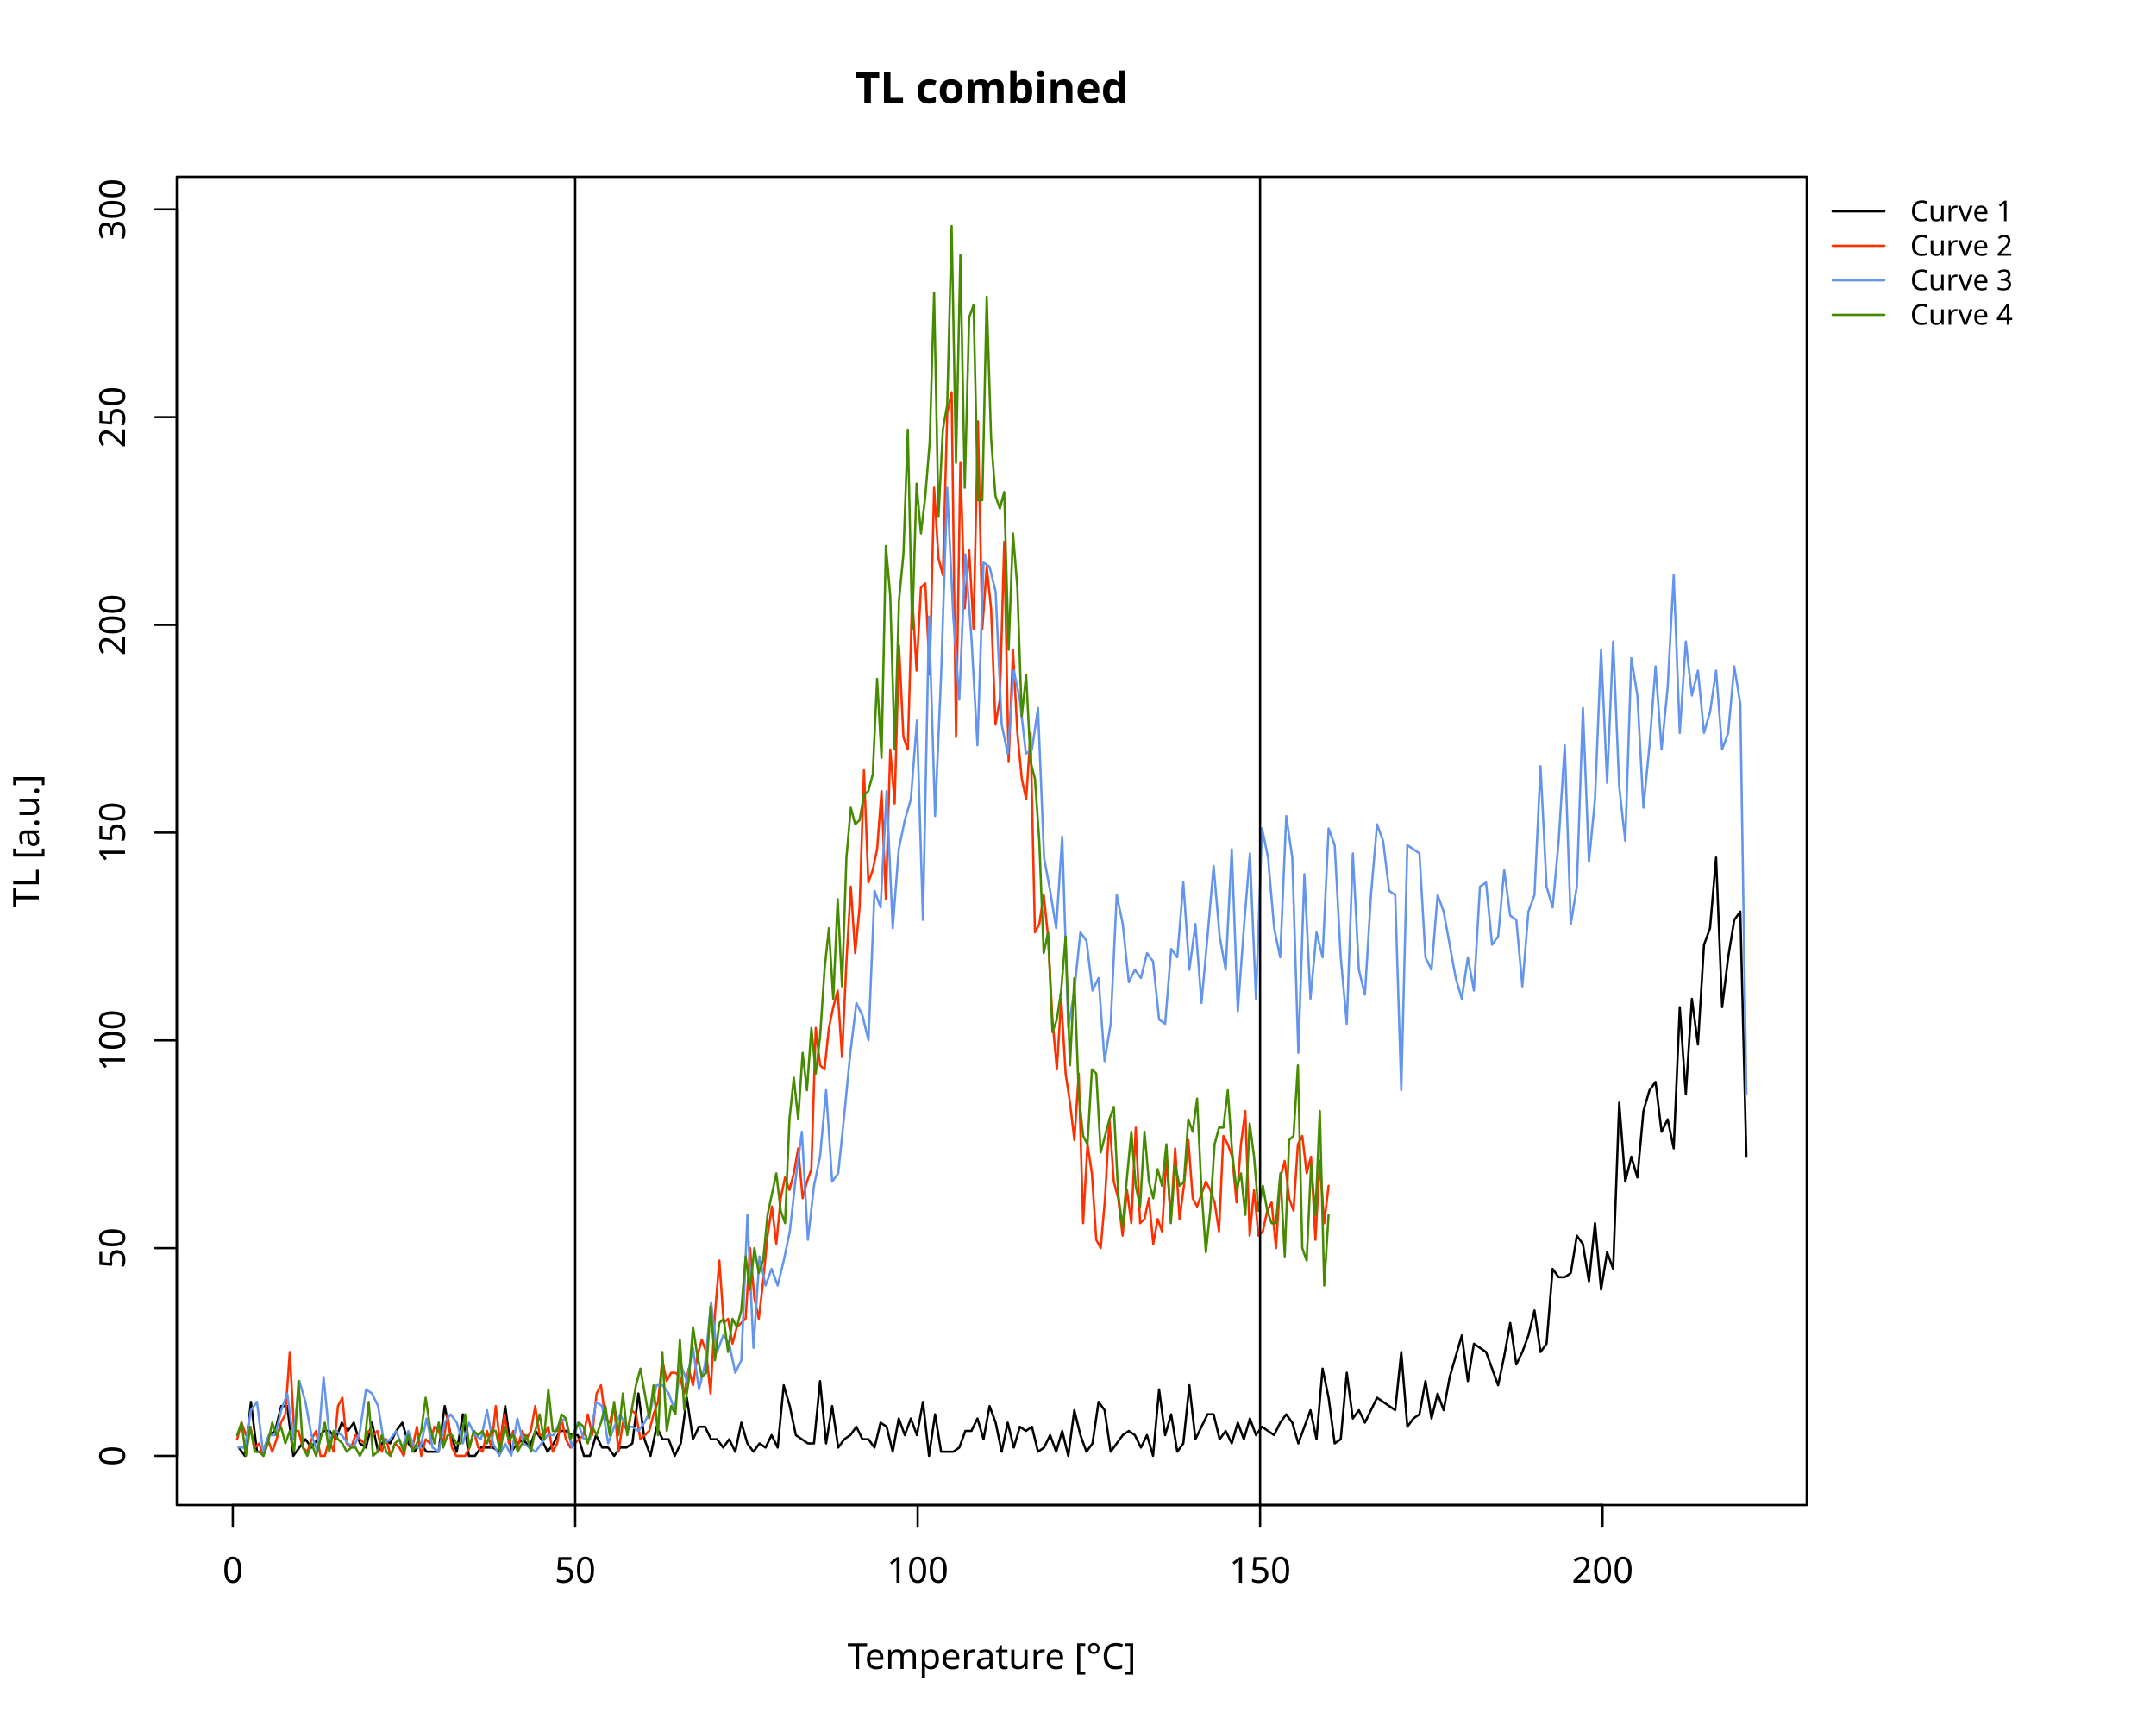
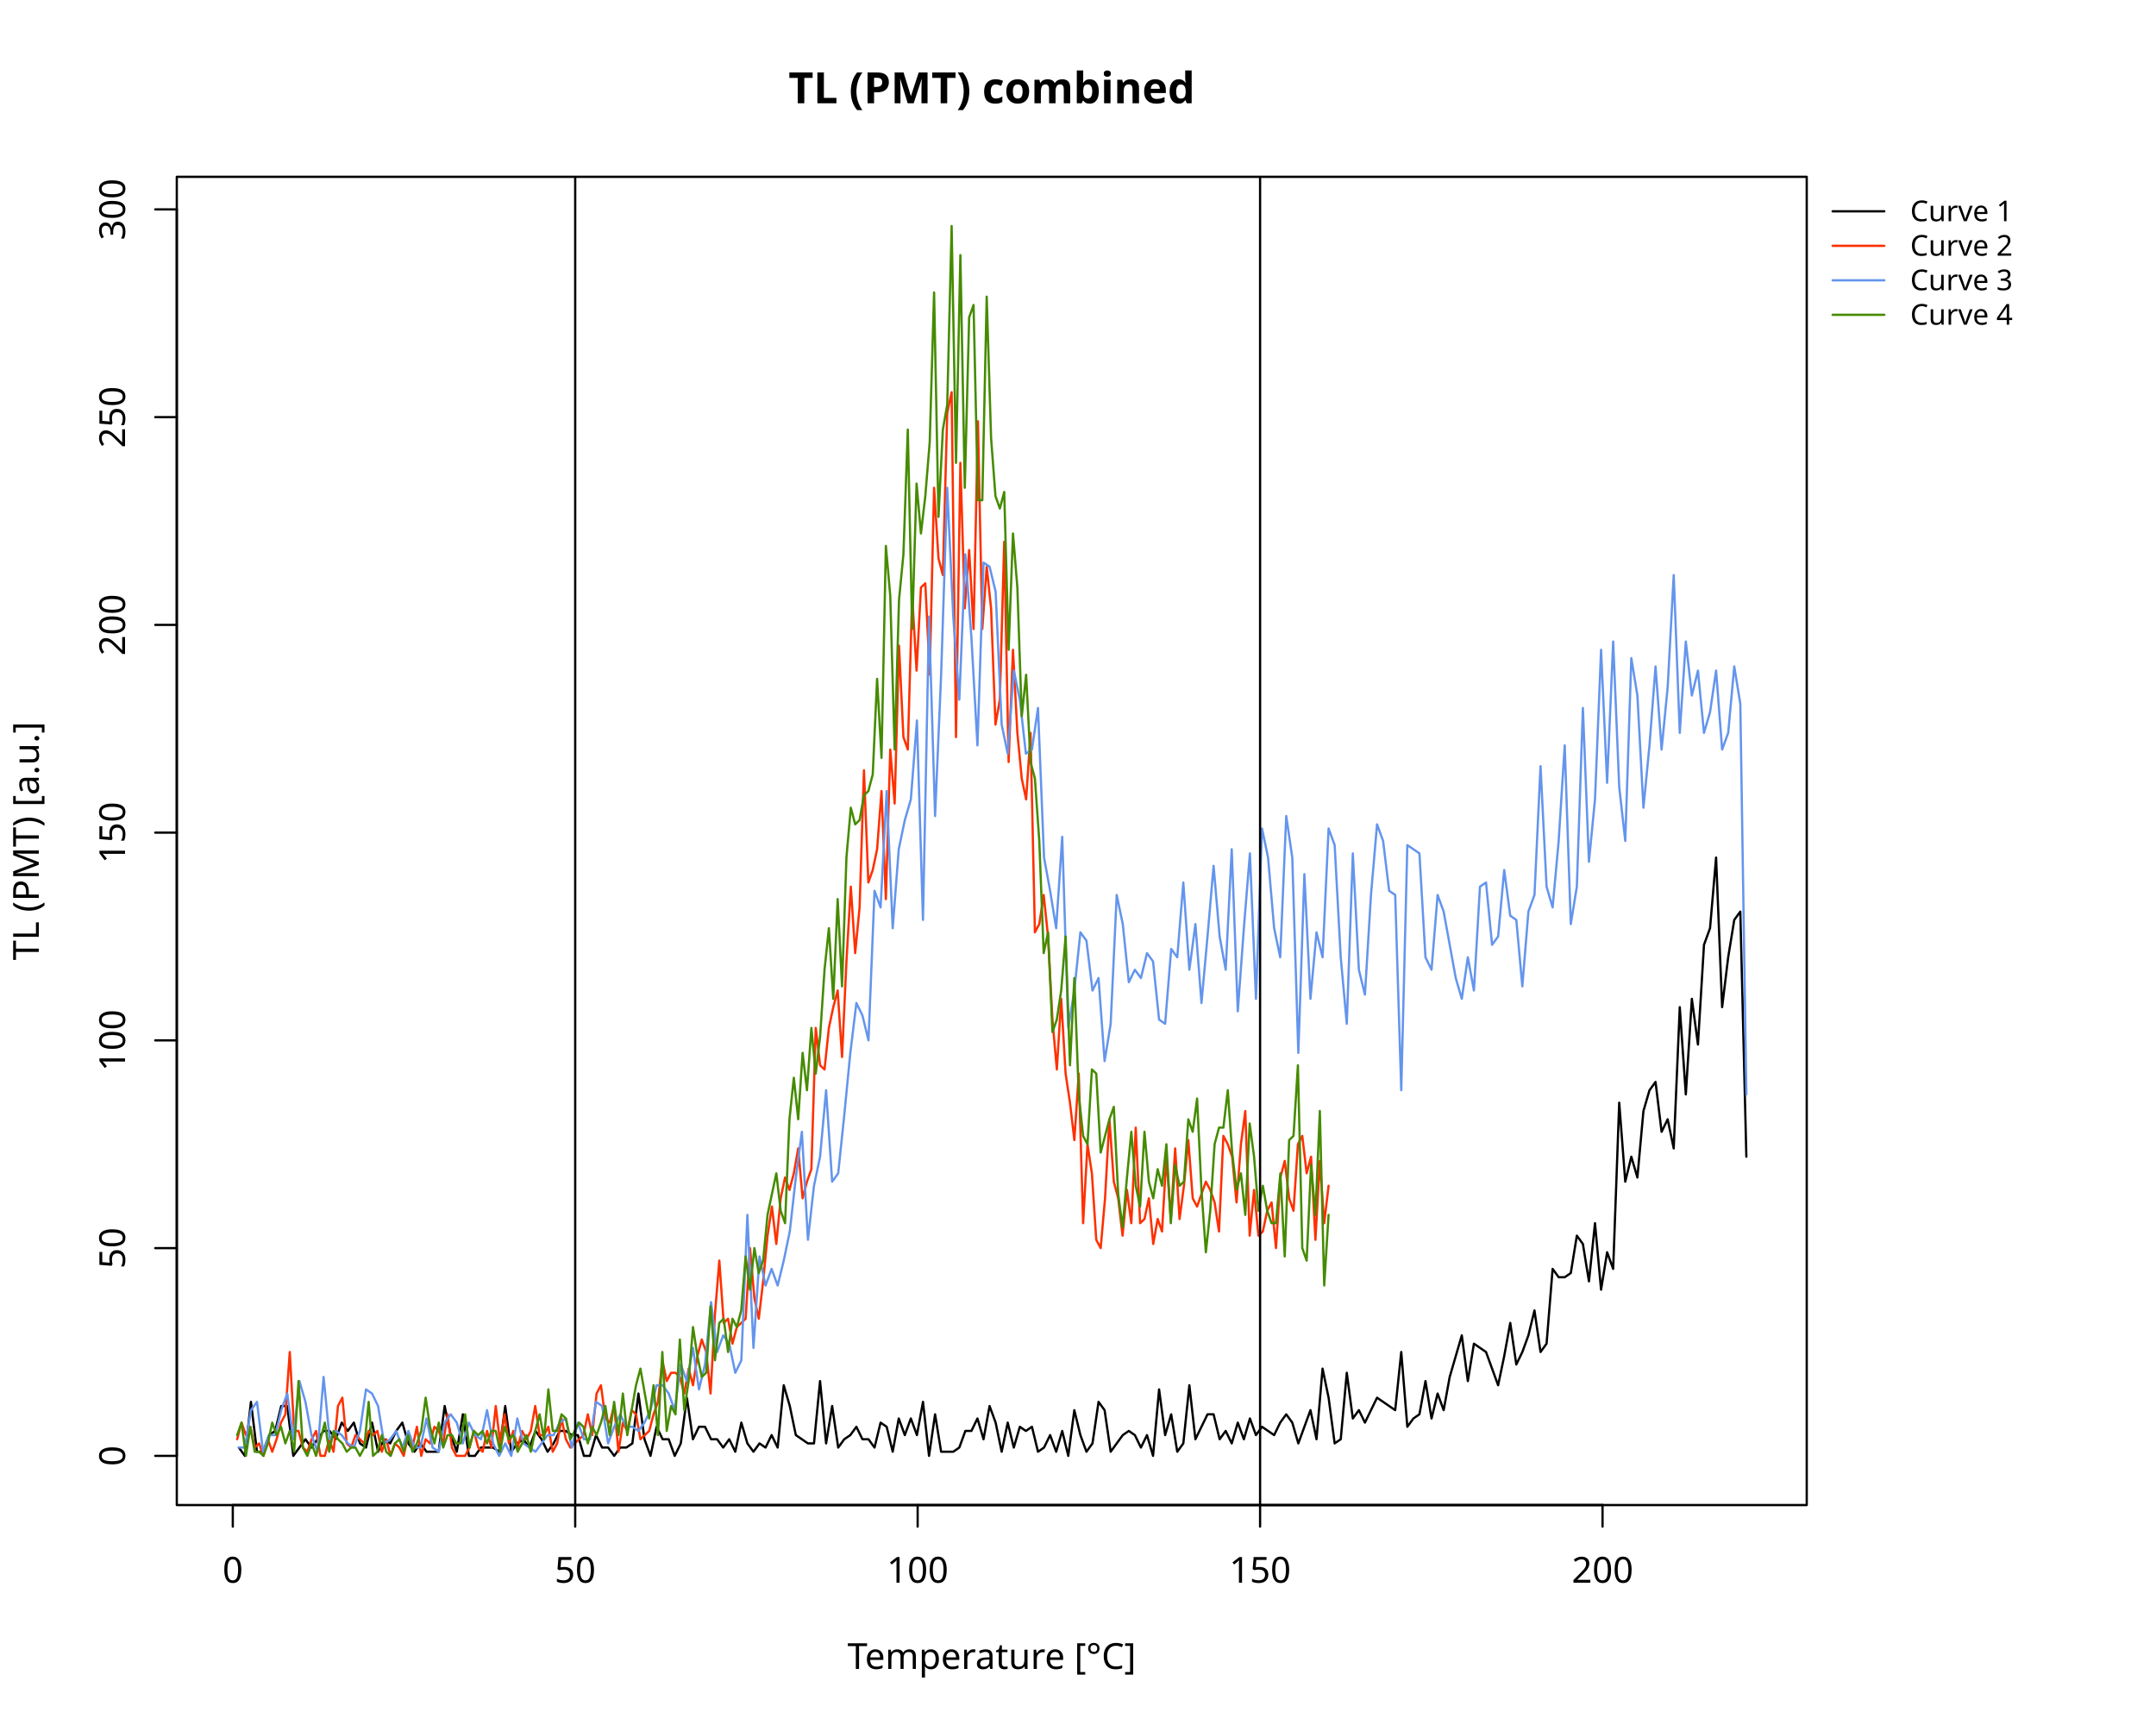
<svg xmlns="http://www.w3.org/2000/svg" class="svglite" data-engine-version="2.0" width="720.00pt" height="576.00pt" viewBox="0 0 720.00 576.00">
  <defs>
    <style type="text/css">
    .svglite line, .svglite polyline, .svglite polygon, .svglite path, .svglite rect, .svglite circle {
      fill: none;
      stroke: #000000;
      stroke-linecap: round;
      stroke-linejoin: round;
      stroke-miterlimit: 10.00;
    }
  </style>
  </defs>
  <rect width="100%" height="100%" style="stroke: none; fill: #FFFFFF;" />
  <defs>
    <clipPath id="cpMC4wMHw3MjAuMDB8MC4wMHw1NzYuMDA=">
      <rect x="0.00" y="0.00" width="720.00" height="576.00" />
    </clipPath>
  </defs>
  <g clip-path="url(#cpMC4wMHw3MjAuMDB8MC4wMHw1NzYuMDA=)">
    <line x1="77.74" y1="502.56" x2="535.17" y2="502.56" style="stroke-width: 0.75;" />
    <line x1="77.74" y1="502.56" x2="77.74" y2="509.76" style="stroke-width: 0.75;" />
    <line x1="192.09" y1="502.56" x2="192.09" y2="509.76" style="stroke-width: 0.75;" />
    <line x1="306.45" y1="502.56" x2="306.45" y2="509.76" style="stroke-width: 0.75;" />
    <line x1="420.81" y1="502.56" x2="420.81" y2="509.76" style="stroke-width: 0.75;" />
    <line x1="535.17" y1="502.56" x2="535.17" y2="509.76" style="stroke-width: 0.75;" />
    <text x="77.74" y="528.48" text-anchor="middle" style="font-size: 12.00px; font-family: sans;" textLength="6.67px" lengthAdjust="spacingAndGlyphs">0</text>
    <text x="192.09" y="528.48" text-anchor="middle" style="font-size: 12.00px; font-family: sans;" textLength="13.35px" lengthAdjust="spacingAndGlyphs">50</text>
    <text x="306.45" y="528.48" text-anchor="middle" style="font-size: 12.00px; font-family: sans;" textLength="20.02px" lengthAdjust="spacingAndGlyphs">100</text>
    <text x="420.81" y="528.48" text-anchor="middle" style="font-size: 12.00px; font-family: sans;" textLength="20.02px" lengthAdjust="spacingAndGlyphs">150</text>
    <text x="535.17" y="528.48" text-anchor="middle" style="font-size: 12.00px; font-family: sans;" textLength="20.02px" lengthAdjust="spacingAndGlyphs">200</text>
    <line x1="59.04" y1="486.13" x2="59.04" y2="69.92" style="stroke-width: 0.75;" />
    <line x1="59.04" y1="486.13" x2="51.84" y2="486.13" style="stroke-width: 0.75;" />
    <line x1="59.04" y1="416.76" x2="51.84" y2="416.76" style="stroke-width: 0.75;" />
    <line x1="59.04" y1="347.39" x2="51.84" y2="347.39" style="stroke-width: 0.75;" />
    <line x1="59.04" y1="278.03" x2="51.84" y2="278.03" style="stroke-width: 0.75;" />
    <line x1="59.04" y1="208.66" x2="51.84" y2="208.66" style="stroke-width: 0.75;" />
    <line x1="59.04" y1="139.29" x2="51.84" y2="139.29" style="stroke-width: 0.75;" />
    <line x1="59.04" y1="69.92" x2="51.84" y2="69.92" style="stroke-width: 0.75;" />
    <text transform="translate(41.76,486.13) rotate(-90)" text-anchor="middle" style="font-size: 12.00px; font-family: sans;" textLength="6.67px" lengthAdjust="spacingAndGlyphs">0</text>
    <text transform="translate(41.76,416.76) rotate(-90)" text-anchor="middle" style="font-size: 12.00px; font-family: sans;" textLength="13.35px" lengthAdjust="spacingAndGlyphs">50</text>
    <text transform="translate(41.76,347.39) rotate(-90)" text-anchor="middle" style="font-size: 12.00px; font-family: sans;" textLength="20.02px" lengthAdjust="spacingAndGlyphs">100</text>
    <text transform="translate(41.76,278.03) rotate(-90)" text-anchor="middle" style="font-size: 12.00px; font-family: sans;" textLength="20.02px" lengthAdjust="spacingAndGlyphs">150</text>
    <text transform="translate(41.76,208.66) rotate(-90)" text-anchor="middle" style="font-size: 12.00px; font-family: sans;" textLength="20.02px" lengthAdjust="spacingAndGlyphs">200</text>
    <text transform="translate(41.76,139.29) rotate(-90)" text-anchor="middle" style="font-size: 12.00px; font-family: sans;" textLength="20.02px" lengthAdjust="spacingAndGlyphs">250</text>
    <text transform="translate(41.76,69.92) rotate(-90)" text-anchor="middle" style="font-size: 12.00px; font-family: sans;" textLength="20.02px" lengthAdjust="spacingAndGlyphs">300</text>
    <polygon points="59.04,502.56 603.36,502.56 603.36,59.04 59.04,59.04 " style="stroke-width: 0.75; fill: none;" />
-     <text x="331.20" y="34.48" text-anchor="middle" style="font-size: 14.40px; font-weight: bold; font-family: sans;" textLength="83.26px" lengthAdjust="spacingAndGlyphs">TL combined</text>
+     <text x="331.20" y="34.48" text-anchor="middle" style="font-size: 14.40px; font-weight: bold; font-family: sans;" textLength="127.25px" lengthAdjust="spacingAndGlyphs">TL (PMT) combined</text>
    <text x="331.20" y="557.28" text-anchor="middle" style="font-size: 12.00px; font-family: sans;" textLength="92.17px" lengthAdjust="spacingAndGlyphs">Temperature [°C]</text>
-     <text transform="translate(12.96,280.80) rotate(-90)" text-anchor="middle" style="font-size: 12.00px; font-family: sans;" textLength="44.02px" lengthAdjust="spacingAndGlyphs">TL [a.u.]</text>
+     <text transform="translate(12.96,280.80) rotate(-90)" text-anchor="middle" style="font-size: 12.00px; font-family: sans;" textLength="80.68px" lengthAdjust="spacingAndGlyphs">TL (PMT) [a.u.]</text>
  </g>
  <defs>
    <clipPath id="cpNTkuMDR8NjAzLjM2fDU5LjA0fDUwMi41Ng==">
      <rect x="59.04" y="59.04" width="544.32" height="443.52" />
    </clipPath>
  </defs>
  <g clip-path="url(#cpNTkuMDR8NjAzLjM2fDU5LjA0fDUwMi41Ng==)">
    <polyline points="79.76,483.36 81.78,486.13 83.80,468.10 85.82,484.75 87.85,484.75 89.87,479.20 91.89,477.81 93.91,469.48 95.93,469.48 97.95,486.13 99.98,483.36 102.00,480.58 104.02,483.36 106.04,480.58 108.06,477.81 110.09,477.81 112.11,480.58 114.13,475.03 116.15,477.81 118.17,475.03 120.20,481.97 122.22,483.36 124.24,475.03 126.26,484.75 128.28,480.58 130.30,481.97 132.33,477.81 134.35,475.03 136.37,481.97 138.39,484.75 140.41,481.97 142.44,484.75 144.46,484.75 146.48,484.75 148.50,469.48 150.52,479.20 152.54,484.75 154.57,472.26 156.59,486.13 158.61,486.13 160.63,483.36 162.65,483.36 164.68,483.36 166.70,484.75 168.72,469.48 170.74,484.75 172.76,481.97 174.79,480.58 176.81,483.36 178.83,477.81 180.85,480.58 182.87,484.75 184.89,481.97 186.92,477.81 188.94,477.81 190.96,479.20 192.98,479.20 195.00,486.13 197.03,486.13 199.05,479.20 201.07,483.36 203.09,483.36 205.11,486.13 207.13,483.36 209.16,483.36 211.18,481.97 213.20,465.32 215.22,480.58 217.24,486.13 219.27,476.42 221.29,480.58 223.31,480.58 225.33,486.13 227.35,481.97 229.38,466.71 231.40,480.58 233.42,476.42 235.44,476.42 237.46,480.58 239.48,480.58 241.51,483.36 243.53,480.58 245.55,484.75 247.57,475.03 249.59,481.97 251.62,484.75 253.64,481.97 255.66,483.36 257.68,479.20 259.70,483.36 261.73,462.55 263.75,469.48 265.77,479.20 267.79,480.58 269.81,481.97 271.83,481.97 273.86,461.16 275.88,481.97 277.90,469.48 279.92,483.36 281.94,480.58 283.97,479.20 285.99,476.42 288.01,480.58 290.03,480.58 292.05,483.36 294.07,475.03 296.10,476.42 298.12,484.75 300.14,473.65 302.16,479.20 304.18,473.65 306.21,479.20 308.23,468.10 310.25,486.13 312.27,472.26 314.29,484.75 316.32,484.75 318.34,484.75 320.36,483.36 322.38,477.81 324.40,477.81 326.42,473.65 328.45,480.58 330.47,469.48 332.49,475.03 334.51,484.75 336.53,475.03 338.56,483.36 340.58,476.42 342.60,477.81 344.62,476.42 346.64,484.75 348.66,483.36 350.69,479.20 352.71,484.75 354.73,477.81 356.75,486.13 358.77,470.87 360.80,479.20 362.82,484.75 364.84,481.97 366.86,468.10 368.88,470.87 370.91,484.75 372.93,481.97 374.95,479.20 376.97,477.81 378.99,479.20 381.01,483.36 383.04,479.20 385.06,486.13 387.08,463.94 389.10,479.20 391.12,472.26 393.15,484.75 395.17,481.97 397.19,462.55 399.21,480.58 401.23,476.42 403.25,472.26 405.28,472.26 407.30,480.58 409.32,477.81 411.34,481.97 413.36,475.03 415.39,480.58 417.41,473.65 419.43,479.20 421.45,476.42 423.47,477.81 425.50,479.20 427.52,475.03 429.54,472.26 431.56,475.03 433.58,481.97 435.60,476.42 437.63,470.87 439.65,480.58 441.67,457.00 443.69,466.71 445.71,481.97 447.74,480.58 449.76,458.39 451.78,473.65 453.80,470.87 455.82,475.03 457.84,470.87 459.87,466.71 461.89,468.10 463.91,469.48 465.93,470.87 467.95,451.45 469.98,476.42 472.00,473.65 474.02,472.26 476.04,461.16 478.06,473.65 480.09,465.32 482.11,470.87 484.13,459.77 486.15,452.84 488.17,445.90 490.19,461.16 492.22,448.67 494.24,450.06 496.26,451.45 498.28,457.00 500.30,462.55 502.33,452.84 504.35,441.74 506.37,455.61 508.39,451.45 510.41,445.90 512.44,437.57 514.46,451.45 516.48,448.67 518.50,423.70 520.52,426.48 522.54,426.48 524.57,425.09 526.59,412.60 528.61,415.38 530.63,427.86 532.65,408.44 534.68,430.64 536.70,418.15 538.72,423.70 540.74,368.21 542.76,394.57 544.78,386.24 546.81,393.18 548.83,370.98 550.85,364.04 552.87,361.27 554.89,377.92 556.92,373.75 558.94,383.47 560.96,336.30 562.98,365.43 565.00,333.52 567.03,348.78 569.05,315.48 571.07,309.94 573.09,286.35 575.11,336.30 577.13,319.65 579.16,307.16 581.18,304.39 583.20,386.24 " style="stroke-width: 0.75;" />
    <polyline points="79.20,480.58 80.66,475.03 82.13,479.20 83.59,476.42 85.06,483.36 86.52,481.97 87.98,486.13 89.45,480.58 90.91,484.75 92.37,480.58 93.84,475.03 95.30,472.26 96.77,451.45 98.23,477.81 99.69,477.81 101.16,483.36 102.62,484.75 104.08,480.58 105.55,477.81 107.01,486.13 108.48,486.13 109.94,480.58 111.40,484.75 112.87,469.48 114.33,466.71 115.79,481.97 117.26,483.36 118.72,479.20 120.19,480.58 121.65,481.97 123.11,477.81 124.58,479.20 126.04,477.81 127.50,484.75 128.97,480.58 130.43,486.13 131.90,481.97 133.36,483.36 134.82,486.13 136.29,479.20 137.75,483.36 139.22,476.42 140.68,486.13 142.14,480.58 143.61,481.97 145.07,476.42 146.53,477.81 148.00,481.97 149.46,472.26 150.93,483.36 152.39,486.13 153.85,486.13 155.32,486.13 156.78,483.36 158.24,477.81 159.71,483.36 161.17,484.75 162.64,477.81 164.10,483.36 165.56,469.48 167.03,481.97 168.49,472.26 169.95,481.97 171.42,477.81 172.88,483.36 174.35,477.81 175.81,480.58 177.27,477.81 178.74,469.48 180.20,479.20 181.67,479.20 183.13,476.42 184.59,484.75 186.06,481.97 187.52,473.65 188.98,480.58 190.45,483.36 191.91,481.97 193.38,480.58 194.84,479.20 196.30,472.26 197.77,479.20 199.23,465.32 200.69,462.55 202.16,473.65 203.62,475.03 205.09,469.48 206.55,484.75 208.01,475.03 209.48,477.81 210.94,470.87 212.40,472.26 213.87,480.58 215.33,479.20 216.80,477.81 218.26,472.26 219.72,468.10 221.19,454.22 222.65,461.16 224.11,458.39 225.58,458.39 227.04,459.77 228.51,465.32 229.97,457.00 231.43,462.55 232.90,452.84 234.36,447.29 235.83,451.45 237.29,465.32 238.75,438.96 240.22,420.93 241.68,441.74 243.14,440.35 244.61,448.67 246.07,443.12 247.54,441.74 249.00,440.35 250.46,416.76 251.93,433.41 253.39,440.35 254.85,427.86 256.32,412.60 257.78,402.89 259.25,415.38 260.71,400.12 262.17,393.18 263.64,397.34 265.10,391.79 266.56,383.47 268.03,400.12 269.49,394.57 270.96,390.40 272.42,343.23 273.88,355.72 275.35,357.11 276.81,343.23 278.27,336.30 279.74,330.75 281.20,352.94 282.67,321.03 284.13,296.06 285.59,318.26 287.06,303.00 288.52,257.21 289.99,294.67 291.45,290.51 292.91,283.57 294.38,264.15 295.84,300.22 297.30,250.28 298.77,268.31 300.23,215.59 301.70,246.12 303.16,250.28 304.62,198.94 306.09,223.92 307.55,196.17 309.01,194.78 310.48,225.30 311.94,162.87 313.41,186.46 314.87,192.01 316.33,137.90 317.80,130.96 319.26,246.12 320.72,154.55 322.19,203.11 323.65,183.68 325.12,210.04 326.58,140.67 328.04,210.04 329.51,189.23 330.97,203.11 332.44,241.95 333.90,233.63 335.36,180.91 336.83,254.44 338.29,216.98 339.75,244.73 341.22,259.99 342.68,266.93 344.15,244.73 345.61,311.32 347.07,308.55 348.54,298.84 350.00,312.71 351.46,340.46 352.93,357.11 354.39,333.52 355.86,358.49 357.32,368.21 358.78,380.69 360.25,358.49 361.71,408.44 363.17,382.08 364.64,391.79 366.10,413.99 367.57,416.76 369.03,400.12 370.49,373.75 371.96,394.57 373.42,400.12 374.88,412.60 376.35,397.34 377.81,408.44 379.28,376.53 380.74,408.44 382.20,407.05 383.67,400.12 385.13,415.38 386.60,407.05 388.06,411.21 389.52,386.24 390.99,407.05 392.45,383.47 393.91,407.05 395.38,395.95 396.84,380.69 398.31,400.12 399.77,402.89 401.23,398.73 402.70,394.57 404.16,397.34 405.62,401.50 407.09,411.21 408.55,379.30 410.02,382.08 411.48,386.24 412.94,401.50 414.41,382.08 415.87,370.98 417.33,412.60 418.80,397.34 420.26,412.60 421.73,411.21 423.19,404.28 424.65,401.50 426.12,416.76 427.58,393.18 429.04,387.63 430.51,400.12 431.97,404.28 433.44,382.08 434.90,379.30 436.36,391.79 437.83,386.24 439.29,413.99 440.76,387.63 442.22,408.44 443.68,395.95 " style="stroke-width: 0.75; stroke: #FF3000;" />
    <polyline points="79.76,483.36 81.78,483.36 83.80,470.87 85.82,468.10 87.85,484.75 89.87,479.20 91.89,479.20 93.91,470.87 95.93,465.32 97.95,480.58 99.98,461.16 102.00,468.10 104.02,479.20 106.04,484.75 108.06,459.77 110.09,480.58 112.11,477.81 114.13,479.20 116.15,481.97 118.17,483.36 120.20,477.81 122.22,463.94 124.24,465.32 126.26,469.48 128.28,481.97 130.30,480.58 132.33,477.81 134.35,483.36 136.37,477.81 138.39,483.36 140.41,483.36 142.44,473.65 144.46,483.36 146.48,484.75 148.50,475.03 150.52,472.26 152.54,475.03 154.57,481.97 156.59,475.03 158.61,479.20 160.63,480.58 162.65,470.87 164.68,481.97 166.70,486.13 168.72,481.97 170.74,486.13 172.76,473.65 174.79,481.97 176.81,483.36 178.83,484.75 180.85,481.97 182.87,479.20 184.89,479.20 186.92,475.03 188.94,473.65 190.96,483.36 192.98,475.03 195.00,480.58 197.03,480.58 199.05,468.10 201.07,469.48 203.09,481.97 205.11,476.42 207.13,472.26 209.16,476.42 211.18,476.42 213.20,477.81 215.22,475.03 217.24,470.87 219.27,462.55 221.29,462.55 223.31,465.32 225.33,470.87 227.35,455.61 229.38,461.16 231.40,450.06 233.42,463.94 235.44,455.61 237.46,434.80 239.48,451.45 241.51,445.90 243.53,448.67 245.55,458.39 247.57,454.22 249.59,405.66 251.62,450.06 253.64,419.54 255.66,429.25 257.68,423.70 259.70,429.25 261.73,420.93 263.75,411.21 265.77,393.18 267.79,377.92 269.81,413.99 271.83,395.95 273.86,386.24 275.88,364.04 277.90,394.57 279.92,391.79 281.94,372.37 283.97,351.56 285.99,334.91 288.01,339.07 290.03,347.39 292.05,297.45 294.07,303.00 296.10,264.15 298.12,309.94 300.14,283.57 302.16,273.86 304.18,266.93 306.21,240.57 308.23,307.16 310.25,205.88 312.27,272.48 314.29,225.30 316.32,162.87 318.34,205.88 320.36,233.63 322.38,185.07 324.40,212.82 326.42,248.89 328.45,187.85 330.47,189.23 332.49,197.56 334.51,241.95 336.53,251.66 338.56,223.92 340.58,233.63 342.60,251.66 344.62,250.28 346.64,236.40 348.66,286.35 350.69,297.45 352.71,309.94 354.73,279.41 356.75,343.23 358.77,330.75 360.80,311.32 362.82,314.10 364.84,330.75 366.86,326.58 368.88,354.33 370.91,341.85 372.93,298.84 374.95,308.55 376.97,327.97 378.99,323.81 381.01,326.58 383.04,318.26 385.06,321.03 387.08,340.46 389.10,341.85 391.12,316.87 393.15,319.65 395.17,294.67 397.19,323.81 399.21,308.55 401.23,334.91 403.25,312.71 405.28,289.12 407.30,312.71 409.32,323.81 411.34,283.57 413.36,337.68 415.39,309.94 417.41,284.96 419.43,333.52 421.45,276.64 423.47,286.35 425.50,309.94 427.52,319.65 429.54,272.48 431.56,286.35 433.58,351.56 435.60,291.90 437.63,333.52 439.65,311.32 441.67,319.65 443.69,276.64 445.71,282.19 447.74,319.65 449.76,341.85 451.78,284.96 453.80,323.81 455.82,332.13 457.84,298.84 459.87,275.25 461.89,280.80 463.91,297.45 465.93,298.84 467.95,364.04 469.98,282.19 472.00,283.57 474.02,284.96 476.04,319.65 478.06,323.81 480.09,298.84 482.11,304.39 484.13,315.48 486.15,326.58 488.17,333.52 490.19,319.65 492.22,330.75 494.24,296.06 496.26,294.67 498.28,315.48 500.30,312.71 502.33,290.51 504.35,305.77 506.37,307.16 508.39,329.36 510.41,304.39 512.44,298.84 514.46,255.83 516.48,296.06 518.50,303.00 520.52,280.80 522.54,248.89 524.57,308.55 526.59,296.06 528.61,236.40 530.63,287.74 532.65,266.93 534.68,216.98 536.70,261.38 538.72,214.21 540.74,262.76 542.76,280.80 544.78,219.75 546.81,232.24 548.83,269.70 550.85,248.89 552.87,222.53 554.89,250.28 556.92,229.47 558.94,192.01 560.96,244.73 562.98,214.21 565.00,232.24 567.03,223.92 569.05,244.73 571.07,237.79 573.09,223.92 575.11,250.28 577.13,244.73 579.16,222.53 581.18,235.02 583.20,365.43 " style="stroke-width: 0.75; stroke: #6495ED;" />
    <polyline points="79.20,479.20 80.66,475.03 82.13,486.13 83.59,476.42 85.06,484.75 86.52,484.75 87.98,486.13 89.45,481.97 90.91,475.03 92.37,479.20 93.84,476.42 95.30,481.97 96.77,477.81 98.23,484.75 99.69,461.16 101.16,483.36 102.62,486.13 104.08,481.97 105.55,486.13 107.01,480.58 108.48,475.03 109.94,484.75 111.40,477.81 112.87,480.58 114.33,481.97 115.79,484.75 117.26,483.36 118.72,483.36 120.19,486.13 121.65,483.36 123.11,468.10 124.58,486.13 126.04,484.75 127.50,479.20 128.97,484.75 130.43,486.13 131.90,481.97 133.36,480.58 134.82,484.75 136.29,479.20 137.75,484.75 139.22,481.97 140.68,477.81 142.14,466.71 143.61,476.42 145.07,481.97 146.53,475.03 148.00,483.36 149.46,479.20 150.93,479.20 152.39,481.97 153.85,481.97 155.32,472.26 156.78,483.36 158.24,477.81 159.71,479.20 161.17,477.81 162.64,481.97 164.10,477.81 165.56,477.81 167.03,484.75 168.49,476.42 169.95,480.58 171.42,479.20 172.88,484.75 174.35,481.97 175.81,479.20 177.27,484.75 178.74,477.81 180.20,472.26 181.67,480.58 183.13,463.94 184.59,477.81 186.06,477.81 187.52,472.26 188.98,473.65 190.45,480.58 191.91,477.81 193.38,475.03 194.84,476.42 196.30,481.97 197.77,476.42 199.23,479.20 200.69,475.03 202.16,469.48 203.62,479.20 205.09,468.10 206.55,479.20 208.01,465.32 209.48,479.20 210.94,470.87 212.40,462.55 213.87,457.00 215.33,465.32 216.80,473.65 218.26,462.55 219.72,479.20 221.19,451.45 222.65,477.81 224.11,469.48 225.58,472.26 227.04,447.29 228.51,470.87 229.97,461.16 231.43,443.12 232.90,452.84 234.36,459.77 235.83,458.39 237.29,436.19 238.75,454.22 240.22,441.74 241.68,440.35 243.14,451.45 244.61,440.35 246.07,443.12 247.54,437.57 249.00,419.54 250.46,430.64 251.93,416.76 253.39,425.09 254.85,420.93 256.32,405.66 257.78,398.73 259.25,391.79 260.71,404.28 262.17,408.44 263.64,373.75 265.10,359.88 266.56,373.75 268.03,351.56 269.49,364.04 270.96,343.23 272.42,358.49 273.88,346.01 275.35,323.81 276.81,309.94 278.27,333.52 279.74,300.22 281.20,329.36 282.67,286.35 284.13,269.70 285.59,275.25 287.06,273.86 288.52,265.54 289.99,264.15 291.45,258.60 292.91,226.69 294.38,253.05 295.84,182.30 297.30,198.94 298.77,250.28 300.23,200.33 301.70,185.07 303.16,143.45 304.62,210.04 306.09,161.48 307.55,178.13 309.01,165.65 310.48,147.61 311.94,97.66 313.41,172.58 314.87,143.45 316.33,135.12 317.80,75.47 319.26,154.55 320.72,85.18 322.19,162.87 323.65,105.99 325.12,101.83 326.58,167.03 328.04,167.03 329.51,99.05 330.97,146.22 332.44,165.65 333.90,169.81 335.36,164.26 336.83,216.98 338.29,178.13 339.75,196.17 341.22,239.18 342.68,225.30 344.15,254.44 345.61,259.99 347.07,280.80 348.54,318.26 350.00,311.32 351.46,344.62 352.93,340.46 354.39,330.75 355.86,312.71 357.32,355.72 358.78,326.58 360.25,365.43 361.71,379.30 363.17,382.08 364.64,357.11 366.10,358.49 367.57,384.85 369.03,379.30 370.49,373.75 371.96,369.59 373.42,398.73 374.88,409.83 376.35,393.18 377.81,377.92 379.28,395.95 380.74,402.89 382.20,377.92 383.67,394.57 385.13,400.12 386.60,390.40 388.06,395.95 389.52,382.08 390.99,408.44 392.45,389.02 393.91,395.95 395.38,394.57 396.84,373.75 398.31,377.92 399.77,366.82 401.23,397.34 402.70,418.15 404.16,404.28 405.62,382.08 407.09,376.53 408.55,376.53 410.02,364.04 411.48,384.85 412.94,397.34 414.41,391.79 415.87,405.66 417.33,375.14 418.80,386.24 420.26,404.28 421.73,395.95 423.19,404.28 424.65,408.44 426.12,408.44 427.58,391.79 429.04,419.54 430.51,380.69 431.97,379.30 433.44,355.72 434.90,416.76 436.36,420.93 437.83,389.02 439.29,405.66 440.76,370.98 442.22,429.25 443.68,405.66 " style="stroke-width: 0.75; stroke: #458B00;" />
    <line x1="192.09" y1="502.56" x2="192.09" y2="59.04" style="stroke-width: 0.75;" />
    <line x1="420.81" y1="502.56" x2="420.81" y2="59.04" style="stroke-width: 0.75;" />
  </g>
  <g clip-path="url(#cpMC4wMHw3MjAuMDB8MC4wMHw1NzYuMDA=)">
    <line x1="612.00" y1="70.56" x2="629.28" y2="70.56" style="stroke-width: 0.75;" />
    <line x1="612.00" y1="82.08" x2="629.28" y2="82.08" style="stroke-width: 0.75; stroke: #FF3000;" />
    <line x1="612.00" y1="93.60" x2="629.28" y2="93.60" style="stroke-width: 0.75; stroke: #6495ED;" />
    <line x1="612.00" y1="105.12" x2="629.28" y2="105.12" style="stroke-width: 0.75; stroke: #458B00;" />
    <text x="637.92" y="73.86" style="font-size: 9.60px; font-family: sans;" textLength="33.62px" lengthAdjust="spacingAndGlyphs">Curve 1</text>
    <text x="637.92" y="85.38" style="font-size: 9.60px; font-family: sans;" textLength="33.62px" lengthAdjust="spacingAndGlyphs">Curve 2</text>
    <text x="637.92" y="96.90" style="font-size: 9.60px; font-family: sans;" textLength="33.62px" lengthAdjust="spacingAndGlyphs">Curve 3</text>
    <text x="637.92" y="108.42" style="font-size: 9.60px; font-family: sans;" textLength="33.62px" lengthAdjust="spacingAndGlyphs">Curve 4</text>
  </g>
</svg>
